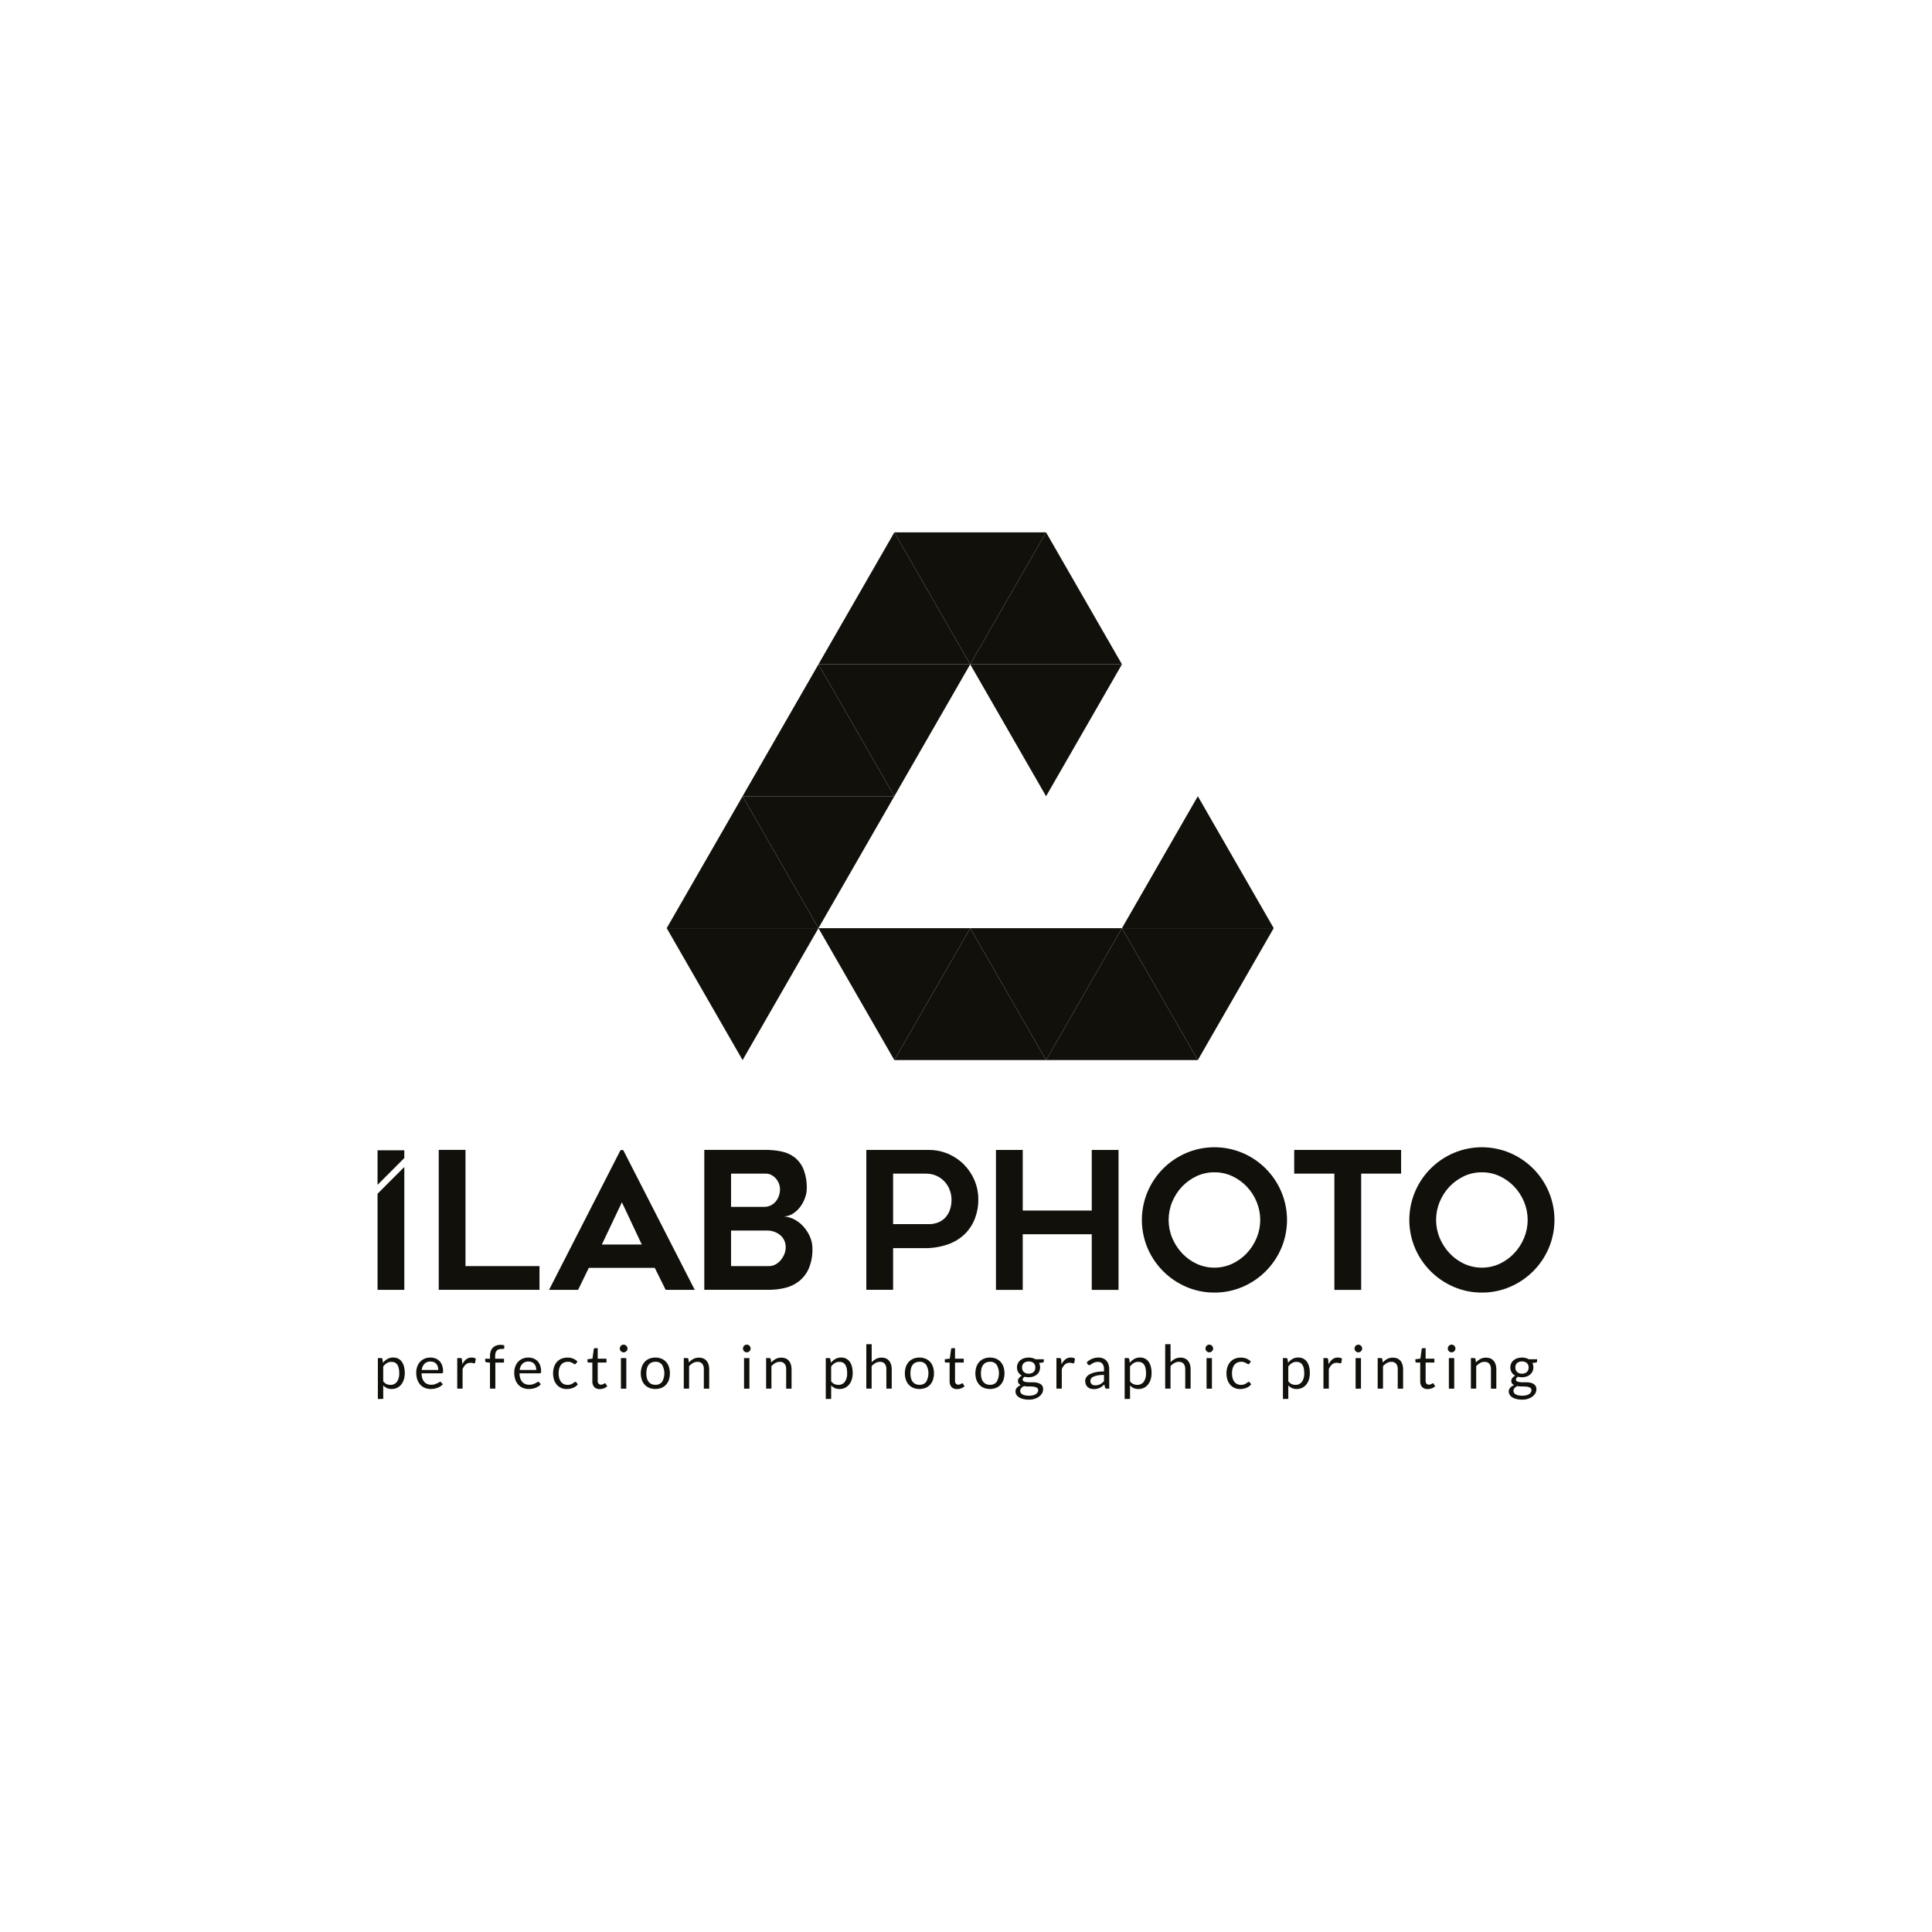
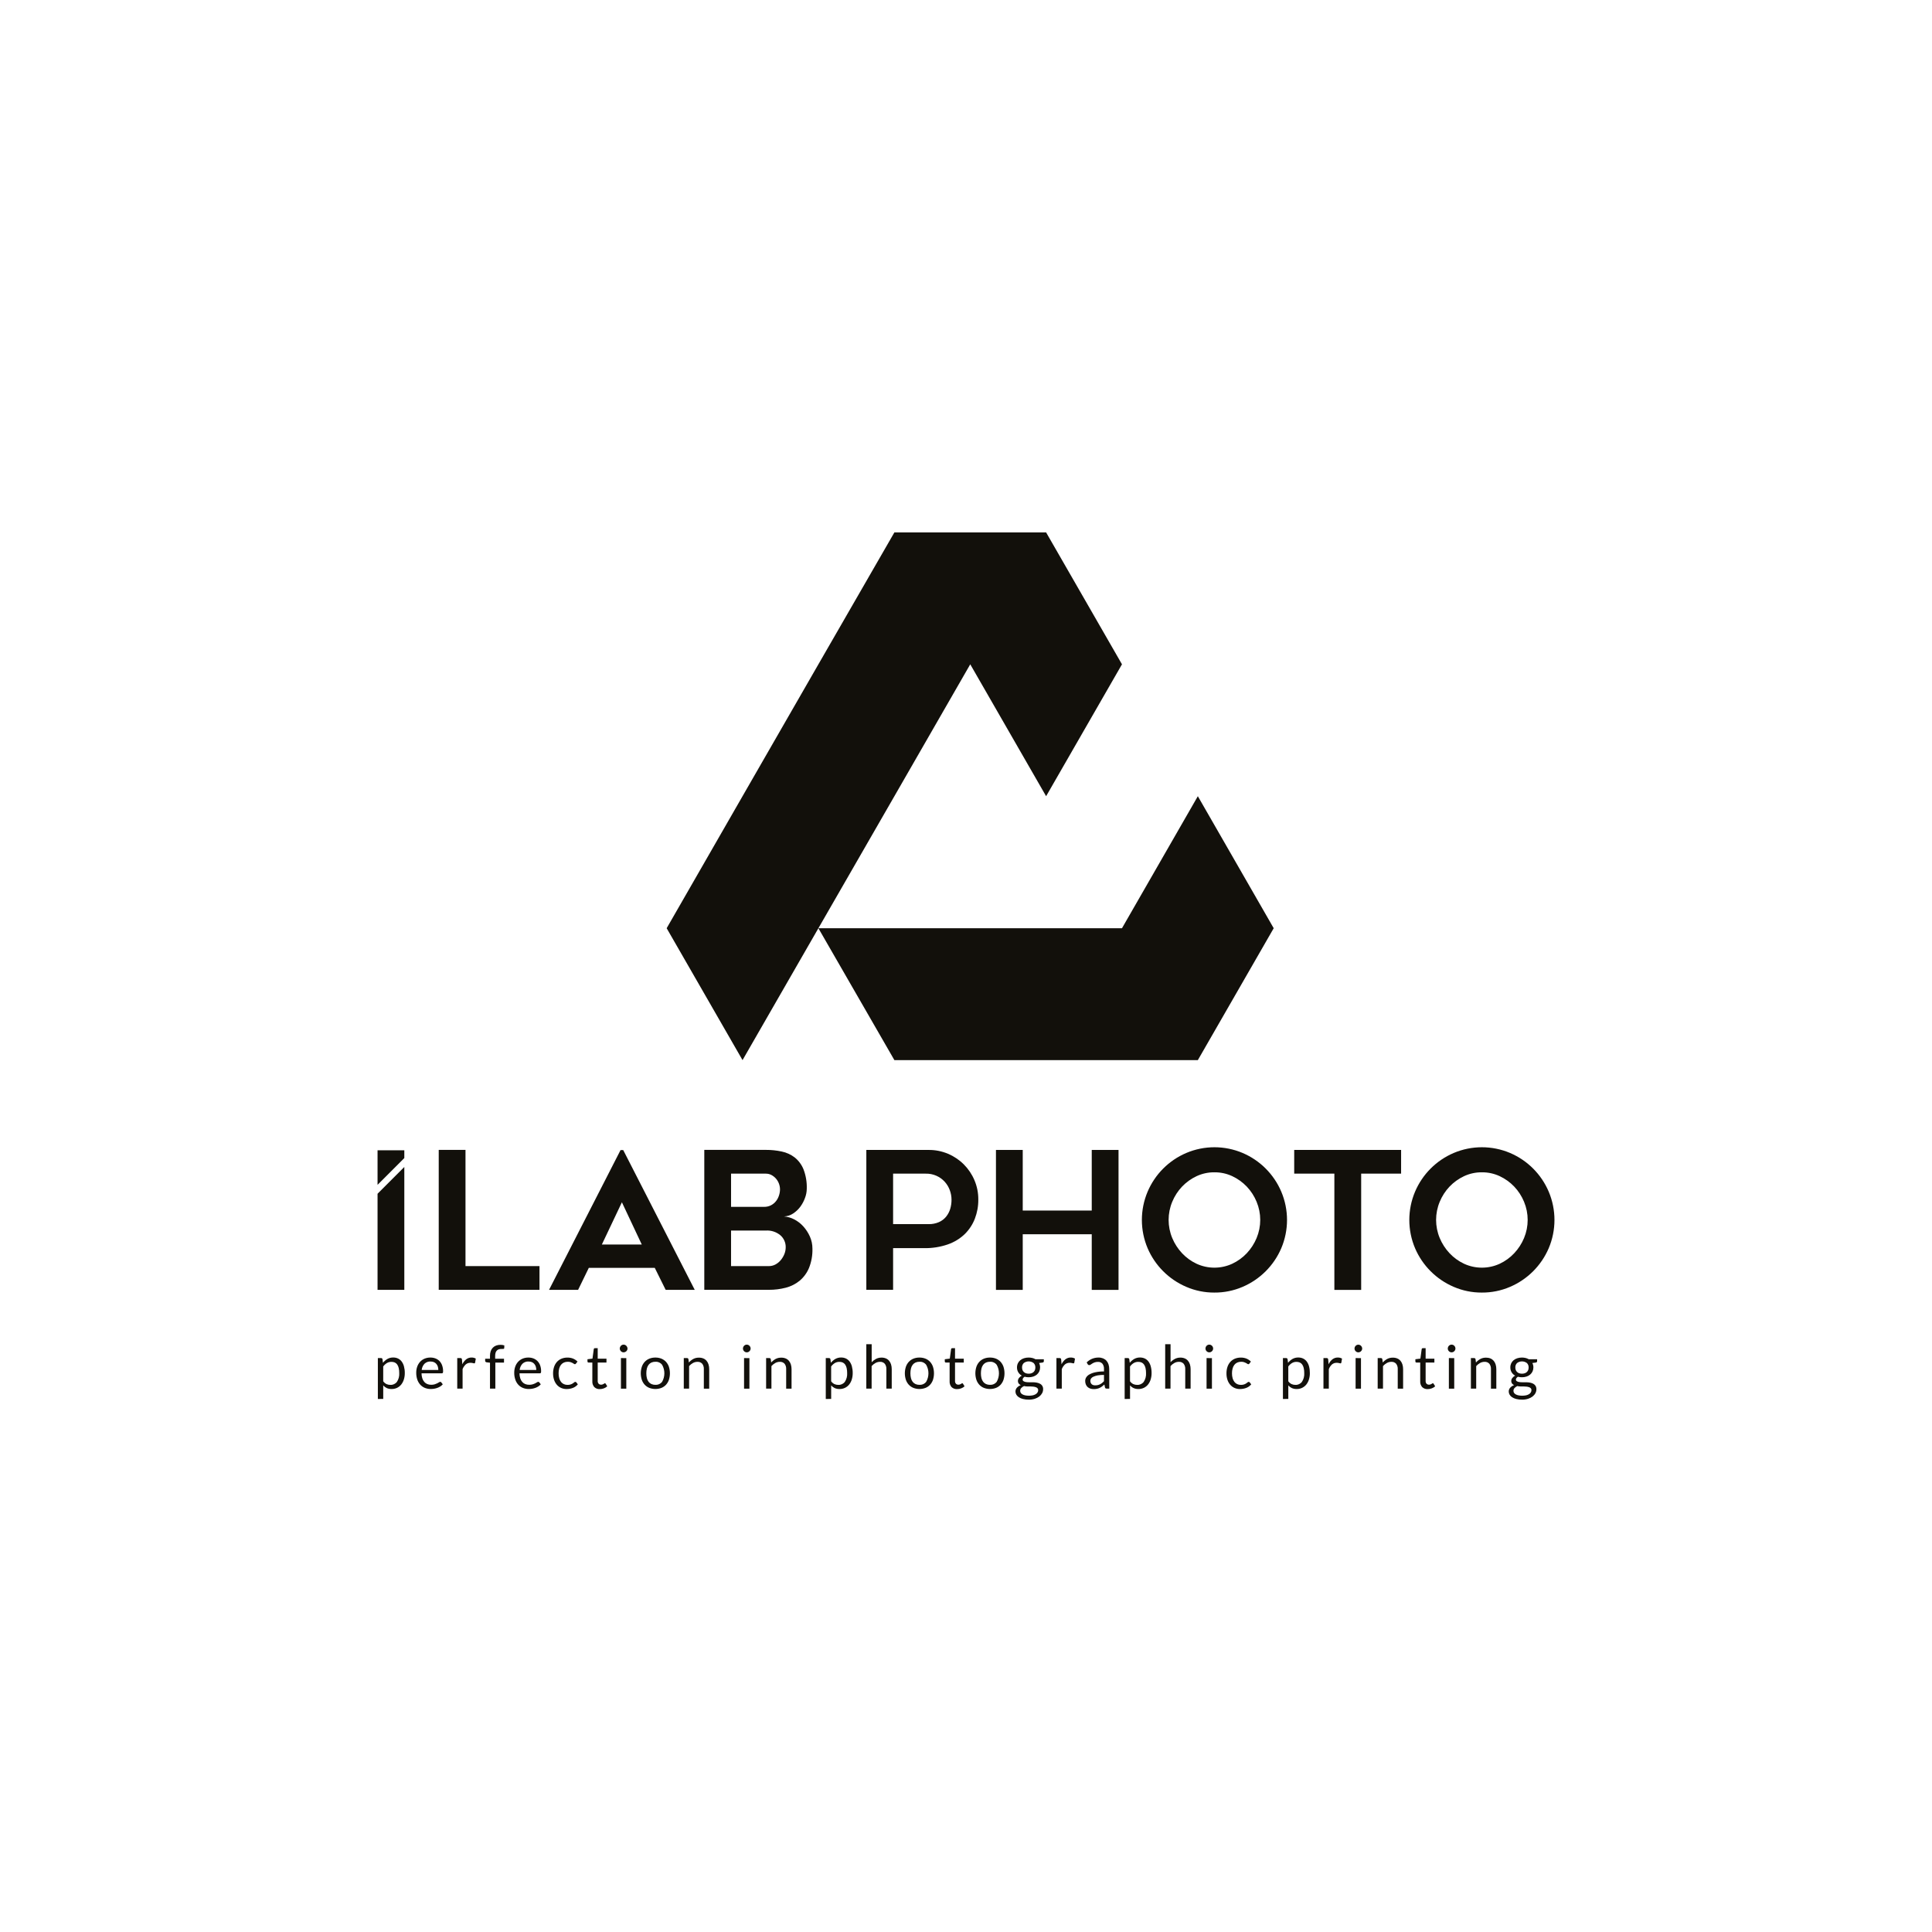
<svg xmlns="http://www.w3.org/2000/svg" width="150" height="150" viewBox="0 0 150 150">
  <g>
    <g>
-       <polygon points="75.327 51.576 87.108 51.576 81.217 41.333 75.327 51.576" fill="#12100b" />
-       <polygon points="69.436 41.333 81.217 41.333 75.327 51.576 69.436 41.333" fill="#12100b" />
-       <polygon points="75.327 51.576 63.545 51.576 69.436 41.333 75.327 51.576" fill="#12100b" />
-       <polygon points="63.545 51.576 75.327 51.576 69.436 61.819 63.545 51.576" fill="#12100b" />
-       <polygon points="69.436 61.819 57.654 61.819 63.545 51.576 69.436 61.819" fill="#12100b" />
-       <polygon points="57.654 61.819 69.436 61.819 63.545 72.062 57.654 61.819" fill="#12100b" />
-       <polygon points="87.108 51.576 75.327 51.576 81.217 61.819 87.108 51.576" fill="#12100b" />
-       <polygon points="87.108 72.062 98.89 72.062 92.999 61.819 87.108 72.062" fill="#12100b" />
-       <polygon points="98.89 72.062 87.108 72.062 92.999 82.305 98.89 72.062" fill="#12100b" />
-       <polygon points="81.217 82.305 92.999 82.305 87.108 72.062 81.217 82.305" fill="#12100b" />
-       <polygon points="87.108 72.062 75.327 72.062 81.217 82.305 87.108 72.062" fill="#12100b" />
-       <polygon points="69.436 82.305 81.217 82.305 75.327 72.062 69.436 82.305" fill="#12100b" />
-       <polygon points="51.763 72.062 63.545 72.062 57.654 61.819 51.763 72.062" fill="#12100b" />
-       <polygon points="75.327 72.062 63.545 72.062 69.436 82.305 75.327 72.062" fill="#12100b" />
-       <polygon points="63.545 72.062 51.763 72.062 57.654 82.305 63.545 72.062" fill="#12100b" />
+       <polygon points="87.11 51.577 81.22 61.817 75.33 51.577 69.44 61.817 63.54 72.067 57.65 82.307 51.76 72.067 57.65 61.817 63.54 51.577 69.44 41.337 81.22 41.337 87.11 51.577" fill="#12100b" />
+       <polygon points="98.89 72.067 93 82.307 69.44 82.307 63.54 72.067 87.11 72.067 93 61.817 98.89 72.067" fill="#12100b" />
    </g>
    <path d="M41.886,98.3v1.841H34.063V89.277h2.078V98.3Z" fill="#12100b" />
    <path d="M42.628,100.143l5.551-10.851h.208l5.552,10.851H51.682l-.846-1.707H45.715l-.831,1.707Zm4.1-3.518h3.1l-1.544-3.281Z" fill="#12100b" />
    <path d="M62.637,92.3a2.057,2.057,0,0,1-.134.7,2.692,2.692,0,0,1-.363.685,2.187,2.187,0,0,1-.557.528,1.365,1.365,0,0,1-.712.231,2.1,2.1,0,0,1,.794.229,2.47,2.47,0,0,1,.7.541,2.95,2.95,0,0,1,.512.784,2.29,2.29,0,0,1,.2.948,3.77,3.77,0,0,1-.267,1.5,2.6,2.6,0,0,1-.727.991,2.81,2.81,0,0,1-1.076.541,5.153,5.153,0,0,1-1.314.163H54.681V89.277H59.46a5.715,5.715,0,0,1,1.232.127,2.482,2.482,0,0,1,1.01.461,2.282,2.282,0,0,1,.683.923A3.869,3.869,0,0,1,62.637,92.3Zm-5.878,1.4h2.553a1.158,1.158,0,0,0,.542-.119,1.184,1.184,0,0,0,.386-.314,1.385,1.385,0,0,0,.237-.44,1.52,1.52,0,0,0,.082-.485,1.25,1.25,0,0,0-.089-.463,1.265,1.265,0,0,0-.238-.388,1.24,1.24,0,0,0-.348-.269.913.913,0,0,0-.424-.1h-2.7ZM59.7,98.3a1.065,1.065,0,0,0,.505-.126,1.38,1.38,0,0,0,.415-.341,1.771,1.771,0,0,0,.282-.475,1.417,1.417,0,0,0,.1-.527,1.2,1.2,0,0,0-.408-.921,1.606,1.606,0,0,0-1.121-.371H56.759V98.3Z" fill="#12100b" />
    <polygon points="29.313 92.683 29.313 100.143 31.391 100.143 31.391 90.603 29.313 92.683" fill="#12100b" />
    <polygon points="31.391 89.911 29.313 91.991 29.313 89.308 31.391 89.308 31.391 89.911" fill="#12100b" />
    <g>
      <path d="M72.1,89.281a3.779,3.779,0,0,1,1.507.3,3.846,3.846,0,0,1,2.048,2.049,3.757,3.757,0,0,1,.3,1.506,4.021,4.021,0,0,1-.268,1.485,3.406,3.406,0,0,1-.786,1.195,3.622,3.622,0,0,1-1.314.8,5.339,5.339,0,0,1-1.833.289H69.34v3.236H67.262V89.281Zm0,5.76a1.916,1.916,0,0,0,.8-.156,1.5,1.5,0,0,0,.556-.423,1.794,1.794,0,0,0,.32-.609,2.445,2.445,0,0,0,.1-.713,2.114,2.114,0,0,0-.134-.734,1.984,1.984,0,0,0-.386-.646,1.933,1.933,0,0,0-1.485-.638H69.34v3.919Z" fill="#12100b" />
      <path d="M86.842,89.281v10.866H84.763v-4.32H79.405v4.32H77.326V89.281h2.079v4.706h5.358V89.281Z" fill="#12100b" />
      <path d="M94.278,100.355A5.431,5.431,0,0,1,92.1,99.91a5.7,5.7,0,0,1-3-3,5.629,5.629,0,0,1,0-4.387,5.68,5.68,0,0,1,3-3.006,5.609,5.609,0,0,1,4.379,0,5.678,5.678,0,0,1,3,3.006,5.629,5.629,0,0,1,0,4.387,5.7,5.7,0,0,1-3,3A5.461,5.461,0,0,1,94.278,100.355Zm.008-9.337a3.2,3.2,0,0,0-1.385.3,3.766,3.766,0,0,0-1.126.809,3.836,3.836,0,0,0-.763,1.18,3.66,3.66,0,0,0,0,2.813,3.933,3.933,0,0,0,.763,1.18,3.688,3.688,0,0,0,1.126.817,3.307,3.307,0,0,0,2.77,0A3.7,3.7,0,0,0,96.8,97.3a3.933,3.933,0,0,0,.763-1.18,3.66,3.66,0,0,0,0-2.813,3.836,3.836,0,0,0-.763-1.18,3.779,3.779,0,0,0-1.126-.809A3.2,3.2,0,0,0,94.286,91.018Z" fill="#12100b" />
      <path d="M108.781,91.122h-3.1v9.025H103.6V91.122h-3.118V89.281h8.3Z" fill="#12100b" />
      <path d="M115.046,100.355a5.428,5.428,0,0,1-2.182-.445,5.7,5.7,0,0,1-3-3,5.629,5.629,0,0,1,0-4.387,5.678,5.678,0,0,1,3-3.006,5.609,5.609,0,0,1,4.379,0,5.678,5.678,0,0,1,3,3.006,5.629,5.629,0,0,1,0,4.387,5.7,5.7,0,0,1-3,3A5.464,5.464,0,0,1,115.046,100.355Zm.007-9.337a3.2,3.2,0,0,0-1.385.3,3.779,3.779,0,0,0-1.126.809,3.836,3.836,0,0,0-.763,1.18,3.66,3.66,0,0,0,0,2.813,3.933,3.933,0,0,0,.763,1.18,3.7,3.7,0,0,0,1.126.817,3.307,3.307,0,0,0,2.77,0,3.688,3.688,0,0,0,1.126-.817,3.933,3.933,0,0,0,.763-1.18,3.66,3.66,0,0,0,0-2.813,3.836,3.836,0,0,0-.763-1.18,3.766,3.766,0,0,0-1.126-.809A3.2,3.2,0,0,0,115.053,91.018Z" fill="#12100b" />
    </g>
    <g>
      <path d="M29.337,108.615V105.44h.248a.106.106,0,0,1,.112.087l.035.281a1.272,1.272,0,0,1,.348-.3.888.888,0,0,1,.451-.112.86.86,0,0,1,.37.078.77.77,0,0,1,.283.232,1.1,1.1,0,0,1,.18.381,1.912,1.912,0,0,1,.064.522,1.631,1.631,0,0,1-.071.488,1.176,1.176,0,0,1-.2.391.937.937,0,0,1-.322.26.954.954,0,0,1-.43.095.871.871,0,0,1-.375-.073.846.846,0,0,1-.276-.206v1.049Zm1.056-2.88a.671.671,0,0,0-.358.094,1.024,1.024,0,0,0-.282.264v1.148a.686.686,0,0,0,.252.218.722.722,0,0,0,.306.063.6.6,0,0,0,.508-.237,1.106,1.106,0,0,0,.178-.674,1.7,1.7,0,0,0-.041-.4.8.8,0,0,0-.118-.273.466.466,0,0,0-.19-.156A.627.627,0,0,0,30.393,105.735Z" fill="#12100b" />
      <path d="M33.423,105.4a1.048,1.048,0,0,1,.393.071.881.881,0,0,1,.311.206.932.932,0,0,1,.2.333,1.287,1.287,0,0,1,.074.45.269.269,0,0,1-.021.131.088.088,0,0,1-.08.033H32.727a1.32,1.32,0,0,0,.061.391.8.8,0,0,0,.155.278.615.615,0,0,0,.234.166.8.8,0,0,0,.3.055.9.9,0,0,0,.271-.036,1.313,1.313,0,0,0,.2-.079,1.389,1.389,0,0,0,.137-.078.183.183,0,0,1,.095-.036.094.094,0,0,1,.08.039l.117.153a.825.825,0,0,1-.185.162,1.182,1.182,0,0,1-.231.114,1.461,1.461,0,0,1-.254.067,1.639,1.639,0,0,1-.26.022,1.213,1.213,0,0,1-.453-.083,1,1,0,0,1-.358-.244,1.124,1.124,0,0,1-.236-.4,1.613,1.613,0,0,1-.084-.543,1.381,1.381,0,0,1,.076-.464,1.1,1.1,0,0,1,.219-.373,1.013,1.013,0,0,1,.349-.248A1.147,1.147,0,0,1,33.423,105.4Zm.009.306a.64.64,0,0,0-.475.175.816.816,0,0,0-.216.483h1.29a.857.857,0,0,0-.039-.265.609.609,0,0,0-.117-.209.539.539,0,0,0-.189-.136A.636.636,0,0,0,33.432,105.709Z" fill="#12100b" />
      <path d="M35.5,107.812V105.44h.238a.132.132,0,0,1,.094.026.157.157,0,0,1,.035.089l.028.37a1.086,1.086,0,0,1,.3-.388.664.664,0,0,1,.42-.139.652.652,0,0,1,.178.022.632.632,0,0,1,.148.062l-.054.312a.07.07,0,0,1-.073.058.356.356,0,0,1-.1-.022.633.633,0,0,0-.19-.022.537.537,0,0,0-.364.126.947.947,0,0,0-.245.368v1.51Z" fill="#12100b" />
      <path d="M38.043,107.812V105.8l-.263-.03a.2.2,0,0,1-.08-.037.082.082,0,0,1-.032-.071v-.171h.375v-.23a1.06,1.06,0,0,1,.057-.361.721.721,0,0,1,.164-.267.681.681,0,0,1,.256-.165.946.946,0,0,1,.337-.056.9.9,0,0,1,.3.046l-.009.209a.054.054,0,0,1-.04.056.474.474,0,0,1-.105.009h-.073a.661.661,0,0,0-.2.028.371.371,0,0,0-.151.092.4.4,0,0,0-.1.166.813.813,0,0,0-.035.255v.218h.687v.3h-.673v2.023Z" fill="#12100b" />
      <path d="M41.028,105.4a1.048,1.048,0,0,1,.393.071.894.894,0,0,1,.312.206.947.947,0,0,1,.205.333,1.287,1.287,0,0,1,.073.45.269.269,0,0,1-.021.131.086.086,0,0,1-.079.033H40.333a1.322,1.322,0,0,0,.06.391.8.8,0,0,0,.155.278.615.615,0,0,0,.234.166.8.8,0,0,0,.305.055.9.9,0,0,0,.27-.036,1.27,1.27,0,0,0,.2-.079,1.389,1.389,0,0,0,.137-.078.186.186,0,0,1,.095-.036.093.093,0,0,1,.08.039l.117.153a.8.8,0,0,1-.185.162,1.182,1.182,0,0,1-.231.114,1.461,1.461,0,0,1-.254.067,1.639,1.639,0,0,1-.26.022,1.213,1.213,0,0,1-.453-.083,1,1,0,0,1-.358-.244,1.107,1.107,0,0,1-.235-.4,1.587,1.587,0,0,1-.085-.543,1.407,1.407,0,0,1,.076-.464,1.1,1.1,0,0,1,.219-.373,1.022,1.022,0,0,1,.349-.248A1.15,1.15,0,0,1,41.028,105.4Zm.009.306a.64.64,0,0,0-.475.175.816.816,0,0,0-.216.483h1.291a.856.856,0,0,0-.04-.265.609.609,0,0,0-.117-.209.53.53,0,0,0-.189-.136A.632.632,0,0,0,41.037,105.709Z" fill="#12100b" />
      <path d="M44.723,105.861a.164.164,0,0,1-.038.04.082.082,0,0,1-.053.014.128.128,0,0,1-.076-.029c-.028-.019-.063-.041-.1-.064a.857.857,0,0,0-.153-.065.743.743,0,0,0-.222-.029.724.724,0,0,0-.306.062.6.6,0,0,0-.224.179.824.824,0,0,0-.136.284,1.415,1.415,0,0,0-.045.372,1.354,1.354,0,0,0,.049.383.829.829,0,0,0,.138.281.587.587,0,0,0,.217.173.662.662,0,0,0,.286.06.711.711,0,0,0,.251-.037.809.809,0,0,0,.164-.08,1.222,1.222,0,0,0,.107-.081.134.134,0,0,1,.085-.036.09.09,0,0,1,.08.039l.116.153a.9.9,0,0,1-.386.277,1.355,1.355,0,0,1-.489.088,1.025,1.025,0,0,1-.413-.082.944.944,0,0,1-.332-.238,1.137,1.137,0,0,1-.221-.383,1.529,1.529,0,0,1-.081-.517,1.562,1.562,0,0,1,.074-.489,1.118,1.118,0,0,1,.215-.388,1,1,0,0,1,.35-.254,1.178,1.178,0,0,1,.478-.091,1.121,1.121,0,0,1,.44.08,1.057,1.057,0,0,1,.34.229Z" fill="#12100b" />
      <path d="M46.572,107.85a.571.571,0,0,1-.431-.157.627.627,0,0,1-.152-.452v-1.452H45.7a.1.1,0,0,1-.063-.022.084.084,0,0,1-.026-.069v-.167l.389-.049.1-.733a.089.089,0,0,1,.03-.057.1.1,0,0,1,.065-.022h.211v.817h.68v.3h-.68v1.424a.3.3,0,0,0,.073.222.255.255,0,0,0,.187.073.325.325,0,0,0,.114-.018.539.539,0,0,0,.083-.038l.06-.039a.077.077,0,0,1,.043-.018.075.075,0,0,1,.059.04l.122.2a.776.776,0,0,1-.261.158A.887.887,0,0,1,46.572,107.85Z" fill="#12100b" />
      <path d="M48.72,104.7a.257.257,0,0,1-.025.114.337.337,0,0,1-.065.094.324.324,0,0,1-.1.064.278.278,0,0,1-.115.023.269.269,0,0,1-.113-.023.307.307,0,0,1-.094-.064.314.314,0,0,1-.064-.094.271.271,0,0,1-.024-.114.282.282,0,0,1,.024-.115.289.289,0,0,1,.064-.1.293.293,0,0,1,.094-.065.285.285,0,0,1,.113-.023.3.3,0,0,1,.115.023.309.309,0,0,1,.16.161A.268.268,0,0,1,48.72,104.7Zm-.094.745v2.372h-.417V105.44Z" fill="#12100b" />
      <path d="M50.883,105.4a1.237,1.237,0,0,1,.47.086,1.006,1.006,0,0,1,.356.246,1.112,1.112,0,0,1,.225.385,1.677,1.677,0,0,1,0,1.011,1.107,1.107,0,0,1-.225.384.988.988,0,0,1-.356.244,1.325,1.325,0,0,1-.939,0,.983.983,0,0,1-.357-.244,1.081,1.081,0,0,1-.227-.384,1.637,1.637,0,0,1,0-1.011,1.085,1.085,0,0,1,.227-.385,1,1,0,0,1,.357-.246A1.232,1.232,0,0,1,50.883,105.4Zm0,2.116a.61.61,0,0,0,.525-.235,1.34,1.34,0,0,0,0-1.317.609.609,0,0,0-.525-.237.741.741,0,0,0-.309.061.586.586,0,0,0-.219.176.791.791,0,0,0-.131.282,1.511,1.511,0,0,0-.043.378,1.492,1.492,0,0,0,.043.377.781.781,0,0,0,.131.28.593.593,0,0,0,.219.175A.741.741,0,0,0,50.883,107.519Z" fill="#12100b" />
      <path d="M53.089,107.812V105.44h.248a.107.107,0,0,1,.113.087l.033.257a1.311,1.311,0,0,1,.345-.276.9.9,0,0,1,.441-.1.853.853,0,0,1,.343.064.661.661,0,0,1,.248.183.789.789,0,0,1,.151.284,1.221,1.221,0,0,1,.052.368v1.51h-.417V106.3a.637.637,0,0,0-.123-.418.46.46,0,0,0-.376-.149.7.7,0,0,0-.345.089,1.129,1.129,0,0,0-.3.241v1.747Z" fill="#12100b" />
      <path d="M58.278,104.7a.257.257,0,0,1-.025.114.337.337,0,0,1-.065.094.324.324,0,0,1-.095.064.278.278,0,0,1-.115.023.269.269,0,0,1-.113-.023.32.32,0,0,1-.094-.064.314.314,0,0,1-.064-.094.271.271,0,0,1-.024-.114.282.282,0,0,1,.024-.115.289.289,0,0,1,.064-.1.3.3,0,0,1,.094-.065.285.285,0,0,1,.113-.023.3.3,0,0,1,.115.023.309.309,0,0,1,.16.161A.268.268,0,0,1,58.278,104.7Zm-.094.745v2.372h-.416V105.44Z" fill="#12100b" />
      <path d="M59.481,107.812V105.44h.249a.106.106,0,0,1,.112.087l.033.257a1.327,1.327,0,0,1,.345-.276.9.9,0,0,1,.441-.1.853.853,0,0,1,.343.064.665.665,0,0,1,.249.183.821.821,0,0,1,.151.284,1.254,1.254,0,0,1,.052.368v1.51h-.418V106.3a.637.637,0,0,0-.122-.418.461.461,0,0,0-.376-.149.7.7,0,0,0-.346.089,1.145,1.145,0,0,0-.3.241v1.747Z" fill="#12100b" />
      <path d="M64.113,108.615V105.44h.248a.106.106,0,0,1,.112.087l.036.281a1.254,1.254,0,0,1,.347-.3.89.89,0,0,1,.451-.112.86.86,0,0,1,.37.078.781.781,0,0,1,.284.232,1.1,1.1,0,0,1,.18.381,1.954,1.954,0,0,1,.063.522,1.631,1.631,0,0,1-.07.488,1.178,1.178,0,0,1-.2.391.928.928,0,0,1-.322.26.952.952,0,0,1-.429.095.876.876,0,0,1-.376-.073.842.842,0,0,1-.275-.206v1.049Zm1.056-2.88a.665.665,0,0,0-.357.094,1.024,1.024,0,0,0-.282.264v1.148a.671.671,0,0,0,.252.218.72.72,0,0,0,.305.063.6.6,0,0,0,.508-.237,1.1,1.1,0,0,0,.178-.674,1.7,1.7,0,0,0-.041-.4.781.781,0,0,0-.118-.273.466.466,0,0,0-.19-.156A.627.627,0,0,0,65.169,105.735Z" fill="#12100b" />
      <path d="M67.26,107.812v-3.449h.417v1.4a1.276,1.276,0,0,1,.337-.259.9.9,0,0,1,.426-.1.853.853,0,0,1,.343.064.653.653,0,0,1,.248.183.789.789,0,0,1,.151.284,1.221,1.221,0,0,1,.052.368v1.51h-.417V106.3a.637.637,0,0,0-.123-.418.46.46,0,0,0-.376-.149.7.7,0,0,0-.345.089,1.129,1.129,0,0,0-.3.241v1.747Z" fill="#12100b" />
      <path d="M71.386,105.4a1.232,1.232,0,0,1,.469.086.988.988,0,0,1,.356.246,1.081,1.081,0,0,1,.225.385,1.677,1.677,0,0,1,0,1.011,1.077,1.077,0,0,1-.225.384.971.971,0,0,1-.356.244,1.325,1.325,0,0,1-.939,0,.992.992,0,0,1-.357-.244,1.1,1.1,0,0,1-.227-.384,1.637,1.637,0,0,1,0-1.011,1.1,1.1,0,0,1,.227-.385,1.01,1.01,0,0,1,.357-.246A1.237,1.237,0,0,1,71.386,105.4Zm0,2.116a.607.607,0,0,0,.524-.235,1.333,1.333,0,0,0,0-1.317.606.606,0,0,0-.524-.237.734.734,0,0,0-.309.061.57.57,0,0,0-.219.176.758.758,0,0,0-.131.282,1.511,1.511,0,0,0-.043.378,1.492,1.492,0,0,0,.043.377.749.749,0,0,0,.131.28.577.577,0,0,0,.219.175A.734.734,0,0,0,71.386,107.519Z" fill="#12100b" />
      <path d="M74.311,107.85a.576.576,0,0,1-.433-.157.631.631,0,0,1-.15-.452v-1.452h-.286a.1.1,0,0,1-.063-.022.088.088,0,0,1-.026-.069v-.167l.389-.049.1-.733a.089.089,0,0,1,.03-.057.1.1,0,0,1,.066-.022h.21v.817h.679v.3h-.679v1.424a.3.3,0,0,0,.073.222.255.255,0,0,0,.187.073.325.325,0,0,0,.114-.018.5.5,0,0,0,.083-.038l.06-.039a.074.074,0,0,1,.043-.018.075.075,0,0,1,.059.04l.121.2a.771.771,0,0,1-.26.158A.886.886,0,0,1,74.311,107.85Z" fill="#12100b" />
      <path d="M76.86,105.4a1.234,1.234,0,0,1,.47.086,1,1,0,0,1,.356.246,1.112,1.112,0,0,1,.225.385,1.677,1.677,0,0,1,0,1.011,1.107,1.107,0,0,1-.225.384.98.98,0,0,1-.356.244,1.325,1.325,0,0,1-.939,0,.983.983,0,0,1-.357-.244,1.081,1.081,0,0,1-.227-.384,1.637,1.637,0,0,1,0-1.011,1.085,1.085,0,0,1,.227-.385,1,1,0,0,1,.357-.246A1.232,1.232,0,0,1,76.86,105.4Zm0,2.116a.609.609,0,0,0,.525-.235,1.34,1.34,0,0,0,0-1.317.608.608,0,0,0-.525-.237.741.741,0,0,0-.309.061.575.575,0,0,0-.218.176.776.776,0,0,0-.132.282,1.559,1.559,0,0,0-.043.378A1.539,1.539,0,0,0,76.2,107a.766.766,0,0,0,.132.28.582.582,0,0,0,.218.175A.741.741,0,0,0,76.86,107.519Z" fill="#12100b" />
      <path d="M79.865,105.4a1.211,1.211,0,0,1,.289.034.92.92,0,0,1,.245.1h.644v.154q0,.078-.1.1l-.269.037a.725.725,0,0,1,.079.34.74.74,0,0,1-.066.315.721.721,0,0,1-.185.242.822.822,0,0,1-.281.154,1.132,1.132,0,0,1-.357.054,1.18,1.18,0,0,1-.314-.04.418.418,0,0,0-.114.105.2.2,0,0,0-.038.109.144.144,0,0,0,.068.131.468.468,0,0,0,.18.065,1.506,1.506,0,0,0,.255.019h.292a1.649,1.649,0,0,1,.291.026.9.9,0,0,1,.255.085.451.451,0,0,1,.249.434.645.645,0,0,1-.076.3.815.815,0,0,1-.219.257,1.137,1.137,0,0,1-.349.18,1.5,1.5,0,0,1-.466.068,1.811,1.811,0,0,1-.456-.052,1.054,1.054,0,0,1-.324-.138.6.6,0,0,1-.193-.2.473.473,0,0,1-.065-.237.43.43,0,0,1,.112-.3.753.753,0,0,1,.3-.2.42.42,0,0,1-.16-.125.335.335,0,0,1-.06-.209.318.318,0,0,1,.019-.107.389.389,0,0,1,.057-.108.608.608,0,0,1,.095-.1.6.6,0,0,1,.131-.087.727.727,0,0,1-.275-.261.716.716,0,0,1-.1-.38.734.734,0,0,1,.067-.315.7.7,0,0,1,.186-.241.849.849,0,0,1,.285-.154A1.155,1.155,0,0,1,79.865,105.4Zm.74,2.533a.213.213,0,0,0-.049-.146.319.319,0,0,0-.134-.085.911.911,0,0,0-.194-.044,1.728,1.728,0,0,0-.232-.015h-.249a.9.9,0,0,1-.24-.031.667.667,0,0,0-.217.155.309.309,0,0,0-.083.218.281.281,0,0,0,.041.149.342.342,0,0,0,.125.119.734.734,0,0,0,.212.08,1.53,1.53,0,0,0,.6,0,.74.74,0,0,0,.226-.088.442.442,0,0,0,.142-.136A.331.331,0,0,0,80.605,107.933Zm-.74-1.28a.661.661,0,0,0,.223-.035.464.464,0,0,0,.163-.1.4.4,0,0,0,.1-.151.549.549,0,0,0,.033-.194.461.461,0,0,0-.132-.346.636.636,0,0,0-.768,0,.461.461,0,0,0-.132.346.549.549,0,0,0,.033.194.429.429,0,0,0,.1.151.468.468,0,0,0,.162.1A.647.647,0,0,0,79.865,106.653Z" fill="#12100b" />
      <path d="M82.021,107.812V105.44h.239a.134.134,0,0,1,.094.026.165.165,0,0,1,.035.089l.028.37a1.075,1.075,0,0,1,.3-.388.662.662,0,0,1,.42-.139.652.652,0,0,1,.178.022.643.643,0,0,1,.147.062l-.053.312a.07.07,0,0,1-.073.058.349.349,0,0,1-.1-.022.637.637,0,0,0-.19-.022.537.537,0,0,0-.364.126.937.937,0,0,0-.245.368v1.51Z" fill="#12100b" />
      <path d="M86.124,107.812h-.185a.216.216,0,0,1-.1-.019.1.1,0,0,1-.049-.079l-.047-.22c-.062.056-.123.106-.182.151a1.06,1.06,0,0,1-.188.112.9.9,0,0,1-.209.069,1.176,1.176,0,0,1-.247.024.832.832,0,0,1-.259-.039.6.6,0,0,1-.21-.117.549.549,0,0,1-.141-.2.687.687,0,0,1-.053-.281.528.528,0,0,1,.077-.271.68.68,0,0,1,.25-.231,1.6,1.6,0,0,1,.45-.166,3.074,3.074,0,0,1,.682-.065V106.3a.649.649,0,0,0-.118-.42.43.43,0,0,0-.35-.143.735.735,0,0,0-.257.039.915.915,0,0,0-.18.086c-.051.032-.095.061-.131.087a.189.189,0,0,1-.109.039.125.125,0,0,1-.074-.023.155.155,0,0,1-.05-.055l-.075-.133a1.329,1.329,0,0,1,.424-.283,1.3,1.3,0,0,1,.5-.094.912.912,0,0,1,.354.065.725.725,0,0,1,.259.183.767.767,0,0,1,.16.284,1.2,1.2,0,0,1,.054.365Zm-1.082-.255a.9.9,0,0,0,.2-.022.77.77,0,0,0,.172-.064.921.921,0,0,0,.155-.1,1.371,1.371,0,0,0,.144-.134v-.489a2.847,2.847,0,0,0-.49.036,1.4,1.4,0,0,0-.327.1.452.452,0,0,0-.184.139.3.3,0,0,0-.058.179.4.4,0,0,0,.031.162.3.3,0,0,0,.082.112.317.317,0,0,0,.122.064A.559.559,0,0,0,85.042,107.557Z" fill="#12100b" />
      <path d="M87.318,108.615V105.44h.248a.106.106,0,0,1,.112.087l.035.281a1.272,1.272,0,0,1,.348-.3.89.89,0,0,1,.451-.112.86.86,0,0,1,.37.078.77.77,0,0,1,.283.232,1.1,1.1,0,0,1,.18.381,1.912,1.912,0,0,1,.064.522,1.663,1.663,0,0,1-.07.488,1.2,1.2,0,0,1-.2.391.937.937,0,0,1-.322.26.952.952,0,0,1-.429.095.873.873,0,0,1-.376-.073.846.846,0,0,1-.276-.206v1.049Zm1.056-2.88a.665.665,0,0,0-.357.094,1.014,1.014,0,0,0-.283.264v1.148a.686.686,0,0,0,.252.218.725.725,0,0,0,.306.063.6.6,0,0,0,.508-.237,1.106,1.106,0,0,0,.178-.674,1.7,1.7,0,0,0-.041-.4.781.781,0,0,0-.118-.273.466.466,0,0,0-.19-.156A.627.627,0,0,0,88.374,105.735Z" fill="#12100b" />
      <path d="M90.465,107.812v-3.449h.417v1.4a1.26,1.26,0,0,1,.337-.259.9.9,0,0,1,.426-.1.857.857,0,0,1,.343.064.661.661,0,0,1,.248.183.8.8,0,0,1,.151.284,1.254,1.254,0,0,1,.052.368v1.51h-.417V106.3a.637.637,0,0,0-.123-.418.46.46,0,0,0-.376-.149.7.7,0,0,0-.345.089,1.129,1.129,0,0,0-.3.241v1.747Z" fill="#12100b" />
      <path d="M94.188,104.7a.272.272,0,0,1-.025.114.337.337,0,0,1-.065.094.324.324,0,0,1-.095.064.278.278,0,0,1-.115.023.273.273,0,0,1-.114-.023.315.315,0,0,1-.158-.158.287.287,0,0,1-.023-.114.3.3,0,0,1,.023-.115.291.291,0,0,1,.065-.1.3.3,0,0,1,.093-.065.29.29,0,0,1,.114-.023.3.3,0,0,1,.115.023.309.309,0,0,1,.16.161A.283.283,0,0,1,94.188,104.7Zm-.094.745v2.372h-.417V105.44Z" fill="#12100b" />
      <path d="M97.009,105.861a.162.162,0,0,1-.037.04.087.087,0,0,1-.054.014.128.128,0,0,1-.076-.029,1.018,1.018,0,0,0-.105-.064.827.827,0,0,0-.153-.065.74.74,0,0,0-.221-.029.725.725,0,0,0-.307.062.6.6,0,0,0-.223.179.79.79,0,0,0-.136.284,1.373,1.373,0,0,0-.046.372,1.391,1.391,0,0,0,.049.383.831.831,0,0,0,.139.281.584.584,0,0,0,.216.173.667.667,0,0,0,.287.06.719.719,0,0,0,.251-.037.774.774,0,0,0,.163-.08,1.256,1.256,0,0,0,.108-.081.13.13,0,0,1,.084-.036.089.089,0,0,1,.08.039l.117.153a.91.91,0,0,1-.386.277,1.364,1.364,0,0,1-.49.088,1.029,1.029,0,0,1-.413-.082.949.949,0,0,1-.331-.238,1.105,1.105,0,0,1-.221-.383,1.529,1.529,0,0,1-.081-.517,1.562,1.562,0,0,1,.073-.489,1.12,1.12,0,0,1,.216-.388.979.979,0,0,1,.35-.254,1.178,1.178,0,0,1,.478-.091,1.125,1.125,0,0,1,.44.08,1.042,1.042,0,0,1,.339.229Z" fill="#12100b" />
      <path d="M99.606,108.615V105.44h.248a.107.107,0,0,1,.113.087l.035.281a1.254,1.254,0,0,1,.347-.3.89.89,0,0,1,.451-.112.857.857,0,0,1,.37.078.773.773,0,0,1,.284.232,1.1,1.1,0,0,1,.18.381,1.954,1.954,0,0,1,.063.522,1.631,1.631,0,0,1-.07.488,1.2,1.2,0,0,1-.2.391.94.94,0,0,1-.323.26.952.952,0,0,1-.429.095.876.876,0,0,1-.376-.073.842.842,0,0,1-.275-.206v1.049Zm1.056-2.88a.665.665,0,0,0-.357.094,1.024,1.024,0,0,0-.282.264v1.148a.671.671,0,0,0,.252.218.72.72,0,0,0,.3.063.6.6,0,0,0,.508-.237,1.1,1.1,0,0,0,.178-.674,1.645,1.645,0,0,0-.041-.4.763.763,0,0,0-.118-.273.466.466,0,0,0-.19-.156A.624.624,0,0,0,100.662,105.735Z" fill="#12100b" />
      <path d="M102.753,107.812V105.44h.239a.134.134,0,0,1,.094.026.165.165,0,0,1,.035.089l.028.37a1.075,1.075,0,0,1,.3-.388.662.662,0,0,1,.42-.139.652.652,0,0,1,.178.022.643.643,0,0,1,.147.062l-.053.312a.07.07,0,0,1-.073.058.349.349,0,0,1-.1-.022.637.637,0,0,0-.19-.022.537.537,0,0,0-.364.126.937.937,0,0,0-.245.368v1.51Z" fill="#12100b" />
      <path d="M105.76,104.7a.272.272,0,0,1-.025.114.318.318,0,0,1-.16.158.281.281,0,0,1-.115.023.266.266,0,0,1-.113-.023.307.307,0,0,1-.094-.064.317.317,0,0,1-.065-.094.287.287,0,0,1-.023-.114.3.3,0,0,1,.023-.115.312.312,0,0,1,.159-.161.282.282,0,0,1,.113-.023.3.3,0,0,1,.115.023.3.3,0,0,1,.094.065.294.294,0,0,1,.066.1A.283.283,0,0,1,105.76,104.7Zm-.094.745v2.372h-.417V105.44Z" fill="#12100b" />
      <path d="M106.963,107.812V105.44h.248a.107.107,0,0,1,.113.087l.033.257a1.327,1.327,0,0,1,.345-.276.9.9,0,0,1,.441-.1.853.853,0,0,1,.343.064.665.665,0,0,1,.249.183.8.8,0,0,1,.15.284,1.221,1.221,0,0,1,.052.368v1.51h-.417V106.3a.637.637,0,0,0-.123-.418.46.46,0,0,0-.376-.149.7.7,0,0,0-.345.089,1.129,1.129,0,0,0-.3.241v1.747Z" fill="#12100b" />
      <path d="M110.848,107.85a.572.572,0,0,1-.432-.157.627.627,0,0,1-.151-.452v-1.452h-.286a.1.1,0,0,1-.063-.022.084.084,0,0,1-.026-.069v-.167l.389-.049.1-.733a.089.089,0,0,1,.03-.057.1.1,0,0,1,.066-.022h.211v.817h.679v.3h-.679v1.424a.3.3,0,0,0,.072.222.256.256,0,0,0,.187.073.325.325,0,0,0,.114-.018.5.5,0,0,0,.083-.038l.06-.039a.077.077,0,0,1,.043-.018.075.075,0,0,1,.059.04l.122.2a.776.776,0,0,1-.261.158A.886.886,0,0,1,110.848,107.85Z" fill="#12100b" />
      <path d="M113,104.7a.257.257,0,0,1-.025.114.337.337,0,0,1-.065.094.324.324,0,0,1-.095.064.277.277,0,0,1-.114.023.27.27,0,0,1-.114-.023.333.333,0,0,1-.094-.064.314.314,0,0,1-.064-.094.271.271,0,0,1-.024-.114.282.282,0,0,1,.024-.115.289.289,0,0,1,.064-.1.317.317,0,0,1,.094-.065.287.287,0,0,1,.114-.023.294.294,0,0,1,.114.023.309.309,0,0,1,.16.161A.268.268,0,0,1,113,104.7Zm-.094.745v2.372h-.416V105.44Z" fill="#12100b" />
      <path d="M114.2,107.812V105.44h.248a.106.106,0,0,1,.112.087l.033.257a1.315,1.315,0,0,1,.346-.276.9.9,0,0,1,.441-.1.857.857,0,0,1,.343.064.661.661,0,0,1,.248.183.8.8,0,0,1,.151.284,1.221,1.221,0,0,1,.052.368v1.51h-.417V106.3a.637.637,0,0,0-.123-.418.46.46,0,0,0-.376-.149.707.707,0,0,0-.346.089,1.162,1.162,0,0,0-.3.241v1.747Z" fill="#12100b" />
      <path d="M118.163,105.4a1.211,1.211,0,0,1,.289.034.92.92,0,0,1,.245.1h.644v.154q0,.078-.1.1l-.269.037a.726.726,0,0,1,.08.34.741.741,0,0,1-.067.315.721.721,0,0,1-.185.242.813.813,0,0,1-.281.154,1.132,1.132,0,0,1-.357.054,1.18,1.18,0,0,1-.314-.04.418.418,0,0,0-.114.105.2.2,0,0,0-.038.109.144.144,0,0,0,.068.131.468.468,0,0,0,.18.065,1.506,1.506,0,0,0,.255.019h.292a1.649,1.649,0,0,1,.291.026.91.91,0,0,1,.255.085.485.485,0,0,1,.181.164.491.491,0,0,1,.068.27.633.633,0,0,1-.076.3.815.815,0,0,1-.219.257,1.126,1.126,0,0,1-.349.18,1.493,1.493,0,0,1-.466.068,1.816,1.816,0,0,1-.456-.052,1.054,1.054,0,0,1-.324-.138.6.6,0,0,1-.193-.2.473.473,0,0,1-.065-.237.426.426,0,0,1,.112-.3.757.757,0,0,1,.306-.2.416.416,0,0,1-.161-.125.335.335,0,0,1-.06-.209.318.318,0,0,1,.019-.107.417.417,0,0,1,.057-.108.608.608,0,0,1,.095-.1.622.622,0,0,1,.131-.087.727.727,0,0,1-.275-.261.715.715,0,0,1-.1-.38.734.734,0,0,1,.066-.315.7.7,0,0,1,.186-.241.849.849,0,0,1,.285-.154A1.16,1.16,0,0,1,118.163,105.4Zm.74,2.533a.213.213,0,0,0-.049-.146.319.319,0,0,0-.134-.085.911.911,0,0,0-.194-.044,1.728,1.728,0,0,0-.232-.015h-.248a.9.9,0,0,1-.241-.031.678.678,0,0,0-.217.155.314.314,0,0,0-.083.218.281.281,0,0,0,.041.149.342.342,0,0,0,.125.119.734.734,0,0,0,.212.08,1.53,1.53,0,0,0,.6,0,.74.74,0,0,0,.226-.088.432.432,0,0,0,.142-.136A.331.331,0,0,0,118.9,107.933Zm-.74-1.28a.675.675,0,0,0,.224-.035.459.459,0,0,0,.162-.1.411.411,0,0,0,.1-.151.549.549,0,0,0,.033-.194.461.461,0,0,0-.132-.346.636.636,0,0,0-.768,0,.461.461,0,0,0-.132.346.527.527,0,0,0,.034.194.413.413,0,0,0,.1.151.468.468,0,0,0,.162.1A.647.647,0,0,0,118.163,106.653Z" fill="#12100b" />
    </g>
  </g>
</svg>
